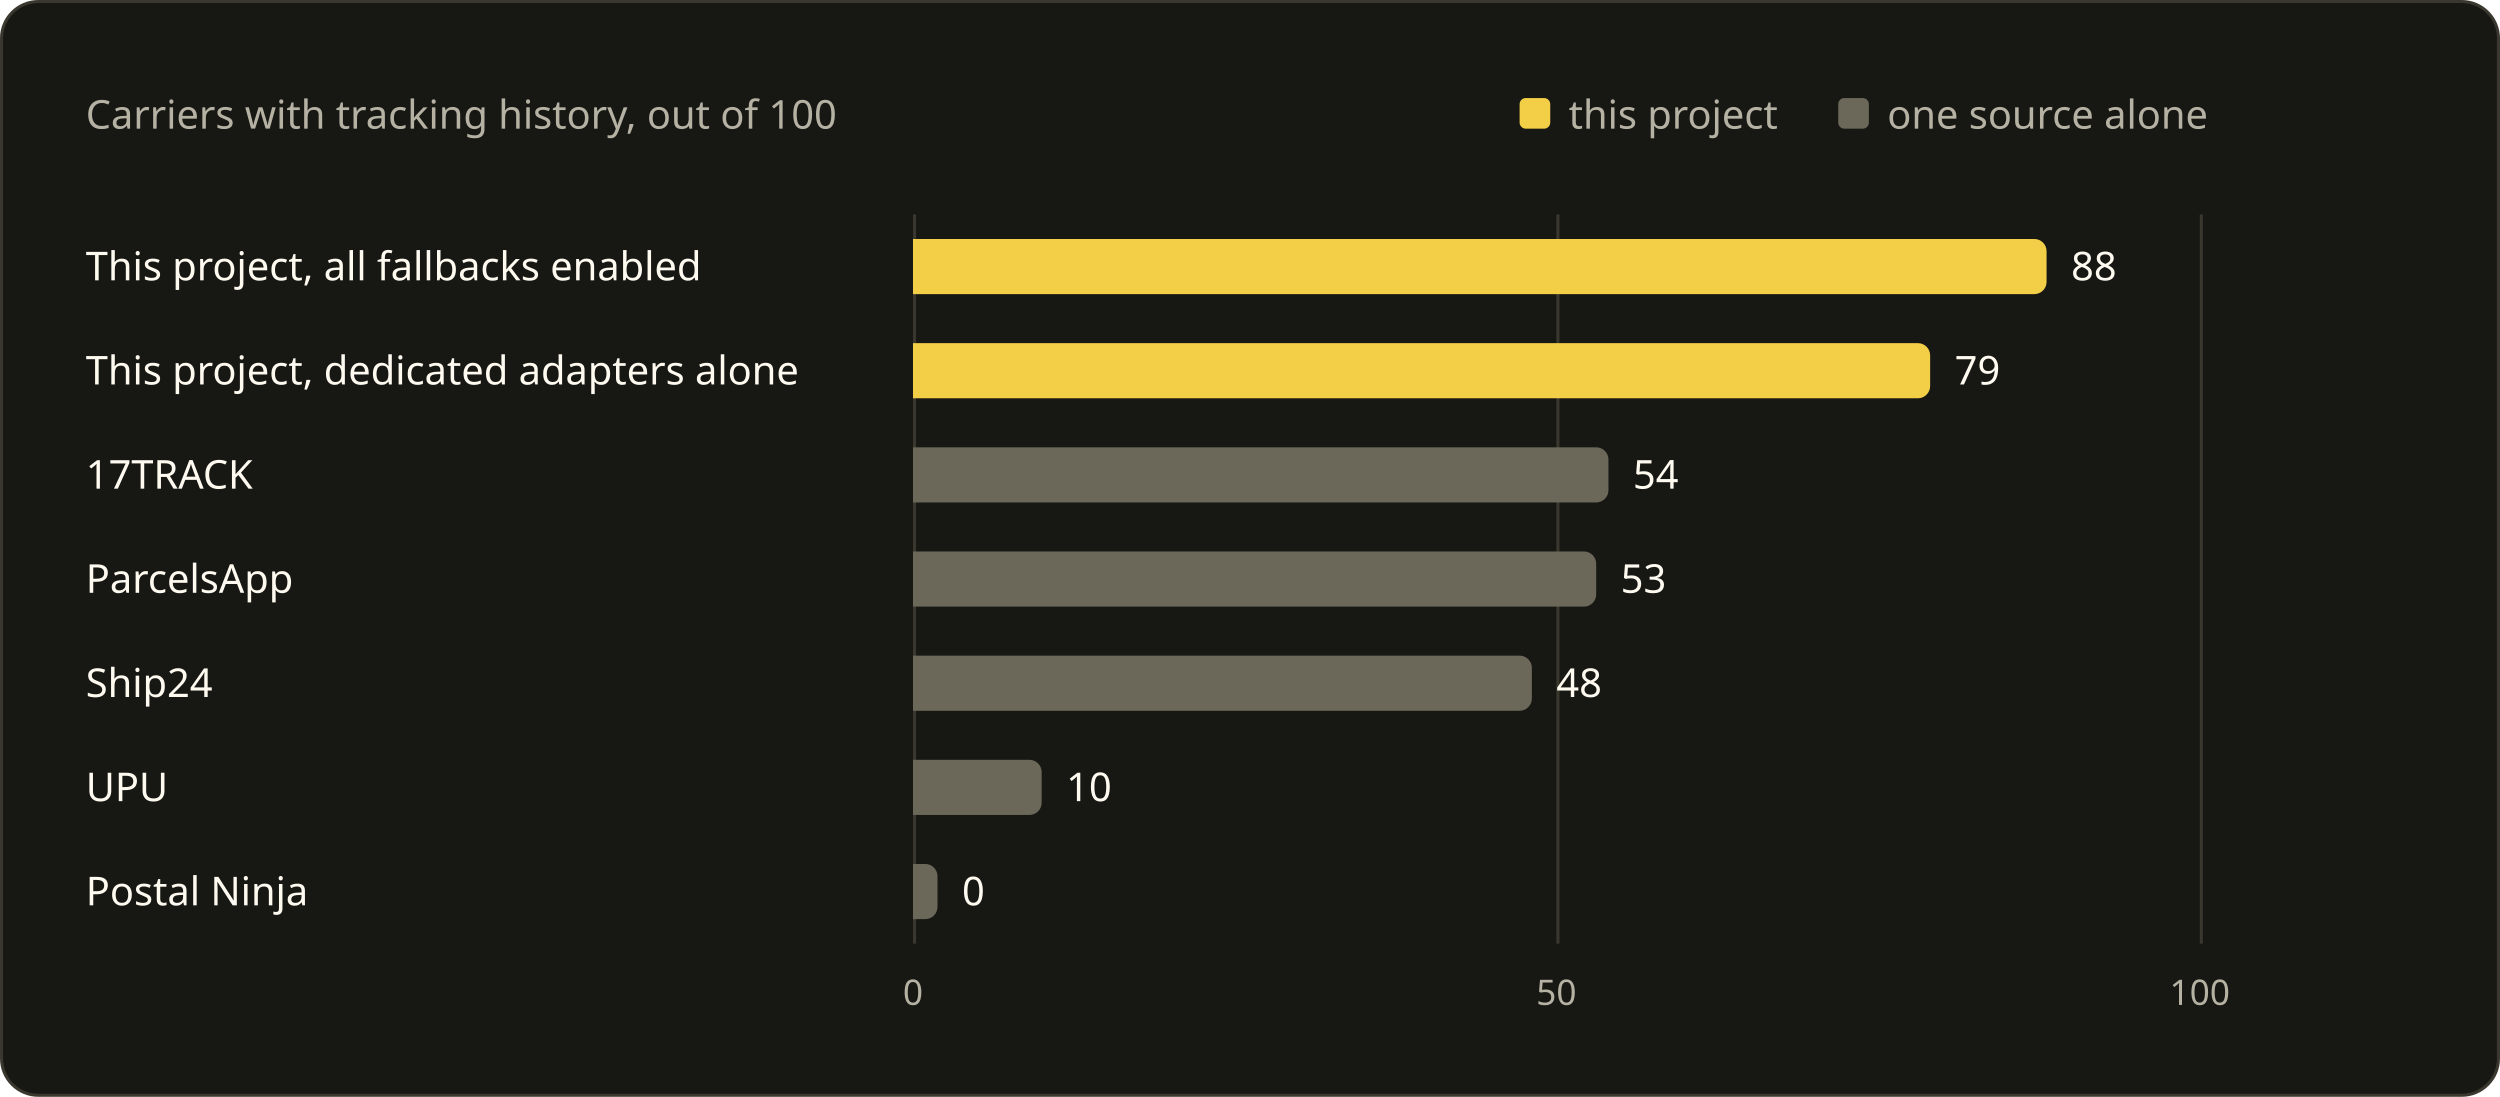
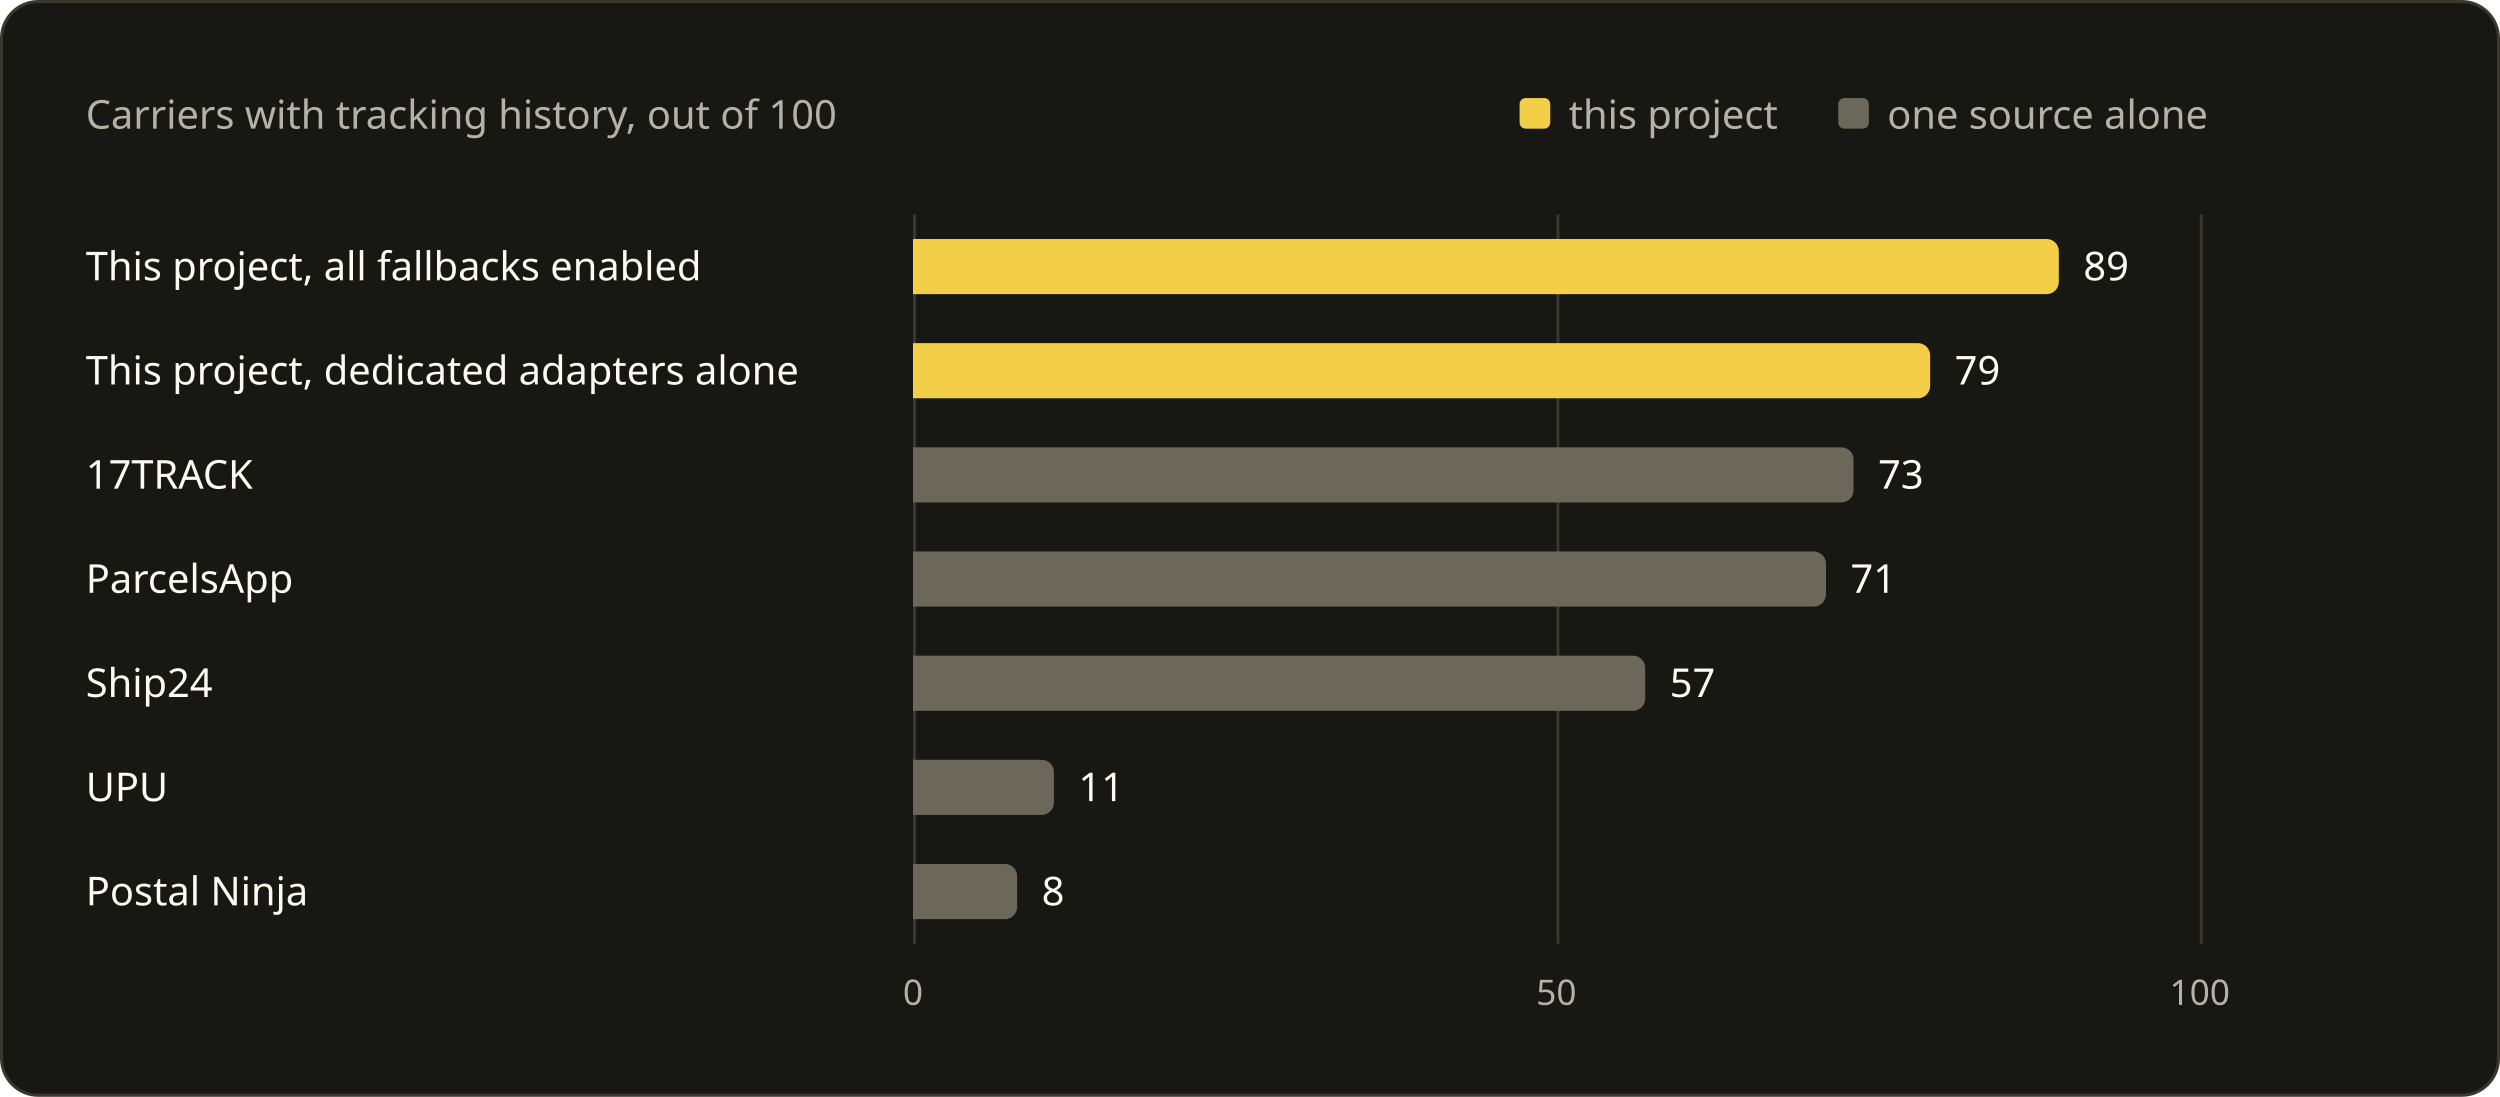
<svg xmlns="http://www.w3.org/2000/svg" viewBox="0 0 816 358" role="img" aria-label="Carriers with tracking history, by source">
  <style>text { font: 13px -apple-system, BlinkMacSystemFont, 'Segoe UI', 'Noto Sans', Helvetica, Arial, sans-serif; }</style>
  <rect x=".5" y=".5" width="815" height="357" rx="12" fill="#171714" stroke="#3a382e" />
  <g transform="translate(28 26)">
    <text x="0" y="16" fill="#b5b1a3">Carriers with tracking history, out of 100</text>
    <rect x="468" y="6" width="10" height="10" rx="2" fill="#f3cf48" />
    <text x="484" y="16" fill="#b5b1a3">this project</text>
    <rect x="572" y="6" width="10" height="10" rx="2" fill="#6b6859" />
    <text x="588" y="16" fill="#b5b1a3">one source alone</text>
    <path d="M270.5 44V282" stroke="#3a382e" />
    <path d="M480.5 44V282" stroke="#3a382e" />
    <path d="M690.5 44V282" stroke="#3a382e" />
    <text x="0" y="65.5" fill="#fffaf0" font-weight="600">This project, all fallbacks enabled</text>
-     <path d="M270 52h366a4 4 0 0 1 4 4v10a4 4 0 0 1-4 4h-366z" fill="#f3cf48" />
-     <text x="648" y="65.5" fill="#fffaf0" font-weight="600">88</text>
+     <path d="M270 52h370a4 4 0 0 1 4 4v10a4 4 0 0 1-4 4h-370z" fill="#f3cf48" />
+     <text x="652" y="65.5" fill="#fffaf0" font-weight="600">89</text>
    <text x="0" y="99.5" fill="#fffaf0" font-weight="600">This project, dedicated adapters alone</text>
    <path d="M270 86h328a4 4 0 0 1 4 4v10a4 4 0 0 1-4 4h-328z" fill="#f3cf48" />
    <text x="610" y="99.5" fill="#fffaf0" font-weight="600">79</text>
    <text x="0" y="133.5" fill="#fffaf0">17TRACK</text>
-     <path d="M270 120h223a4 4 0 0 1 4 4v10a4 4 0 0 1-4 4h-223z" fill="#6b6859" />
-     <text x="505" y="133.5" fill="#fffaf0">54</text>
+     <path d="M270 120h303a4 4 0 0 1 4 4v10a4 4 0 0 1-4 4h-303z" fill="#6b6859" />
+     <text x="585" y="133.5" fill="#fffaf0">73</text>
    <text x="0" y="167.5" fill="#fffaf0">ParcelsApp</text>
-     <path d="M270 154h219a4 4 0 0 1 4 4v10a4 4 0 0 1-4 4h-219z" fill="#6b6859" />
-     <text x="501" y="167.5" fill="#fffaf0">53</text>
+     <path d="M270 154h294a4 4 0 0 1 4 4v10a4 4 0 0 1-4 4h-294z" fill="#6b6859" />
+     <text x="576" y="167.5" fill="#fffaf0">71</text>
    <text x="0" y="201.5" fill="#fffaf0">Ship24</text>
-     <path d="M270 188h198a4 4 0 0 1 4 4v10a4 4 0 0 1-4 4h-198z" fill="#6b6859" />
-     <text x="480" y="201.5" fill="#fffaf0">48</text>
+     <path d="M270 188h235a4 4 0 0 1 4 4v10a4 4 0 0 1-4 4h-235z" fill="#6b6859" />
+     <text x="517" y="201.5" fill="#fffaf0">57</text>
    <text x="0" y="235.5" fill="#fffaf0">UPU</text>
-     <path d="M270 222h38a4 4 0 0 1 4 4v10a4 4 0 0 1-4 4h-38z" fill="#6b6859" />
-     <text x="320" y="235.5" fill="#fffaf0">10</text>
+     <path d="M270 222h42a4 4 0 0 1 4 4v10a4 4 0 0 1-4 4h-42z" fill="#6b6859" />
+     <text x="324" y="235.5" fill="#fffaf0">11</text>
    <text x="0" y="269.5" fill="#fffaf0">Postal Ninja</text>
-     <path d="M270 256h4a4 4 0 0 1 4 4v10a4 4 0 0 1-4 4h-4z" fill="#6b6859" />
-     <text x="286" y="269.5" fill="#fffaf0">0</text>
+     <path d="M270 256h30a4 4 0 0 1 4 4v10a4 4 0 0 1-4 4h-30z" fill="#6b6859" />
+     <text x="312" y="269.5" fill="#fffaf0">8</text>
    <text x="270" y="302" fill="#b5b1a3" text-anchor="middle" style="font-size: 11.5px">0</text>
    <text x="480" y="302" fill="#b5b1a3" text-anchor="middle" style="font-size: 11.5px">50</text>
    <text x="690" y="302" fill="#b5b1a3" text-anchor="middle" style="font-size: 11.5px">100</text>
  </g>
</svg>
